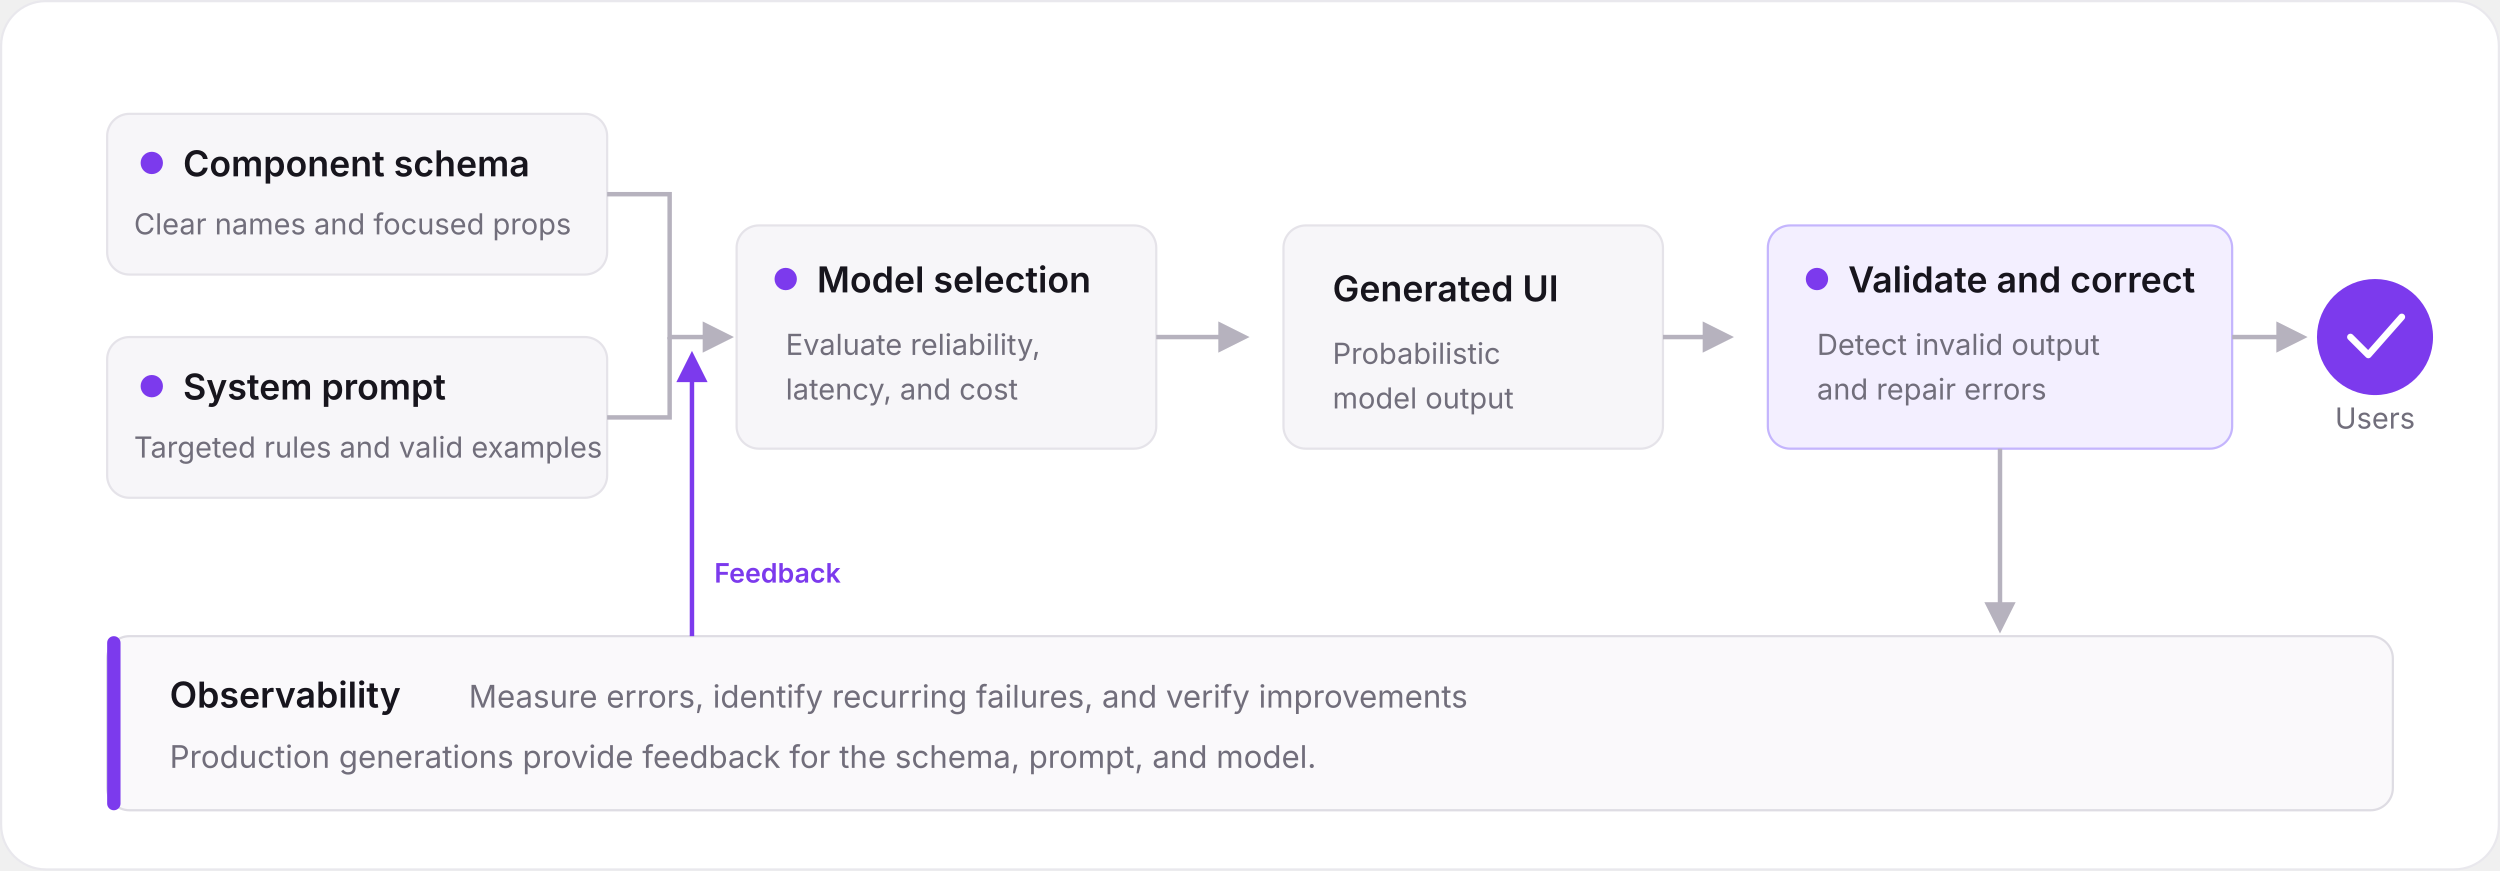
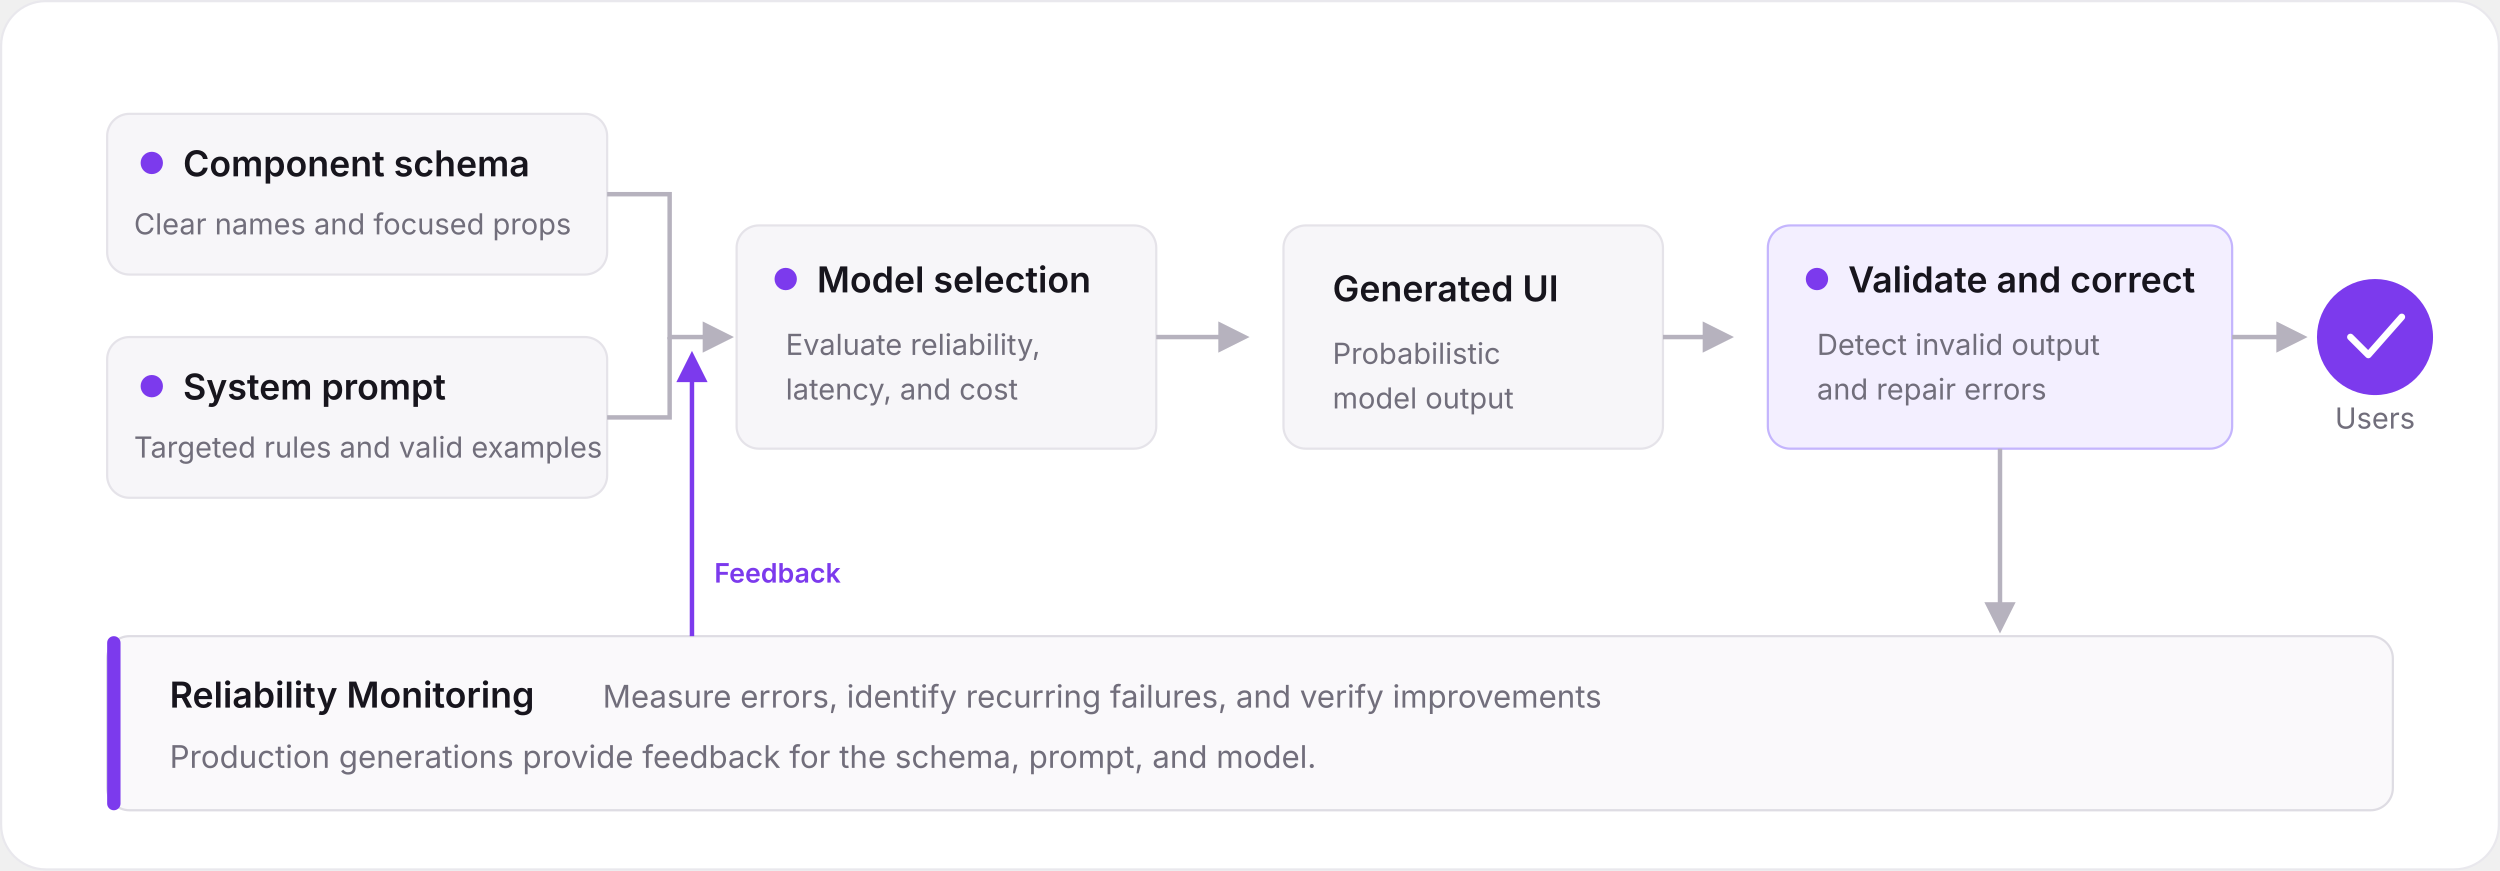
<svg xmlns="http://www.w3.org/2000/svg" width="1120" height="390" viewBox="0 0 1120 390" role="img" aria-labelledby="title description">
  <style>
    .surface { fill: #ffffff; }
    .frame { fill: none; stroke: #e9e8ed; }
    .card { fill: #f7f6f9; stroke: #e5e3e9; }
    .card-accent { fill: #f3efff; stroke: #c4b5fd; }
    .observe { fill: #faf9fb; stroke: #dedce3; }
    .ink { fill: #17151d; }
    .muted { fill: #716e7b; }
    .faint { fill: #9895a1; }
    .accent-fill { fill: #7c3aed; }
    .accent-stroke { stroke: #7c3aed; }
    .arrow-neutral { fill: #b6b2be; }
    .arrow-accent { fill: #7c3aed; }
    .connector { fill: none; stroke: #b6b2be; stroke-width: 2; }
    .feedback { fill: none; stroke: #7c3aed; stroke-width: 2; }
    text {
      font-family: Inter, ui-sans-serif, -apple-system, BlinkMacSystemFont, "Segoe UI", sans-serif;
    }
    .node-title { font-size: 16px; font-weight: 600; }
    .node-copy { font-size: 13px; font-weight: 400; }
    .observe-title { font-size: 16px; font-weight: 600; }
    .observe-copy { font-size: 14px; font-weight: 400; }
    .feedback-label { font-size: 12px; font-weight: 600; }

    @media (prefers-color-scheme: dark) {
      .surface { fill: #17161a; }
      .frame { stroke: #323036; }
      .card { fill: #242228; stroke: #39363e; }
      .card-accent { fill: #292239; stroke: #7256b5; }
      .observe { fill: #201e23; stroke: #39363e; }
      .ink { fill: #f4f2f7; }
      .muted { fill: #b4b0bc; }
      .faint { fill: #8e8996; }
      .accent-fill { fill: #a78bfa; }
      .accent-stroke { stroke: #a78bfa; }
      .arrow-neutral { fill: #b4b0bc; }
      .arrow-accent { fill: #a78bfa; }
      .connector { stroke: #5c5863; }
      .feedback { stroke: #a78bfa; }
    }
  </style>
  <defs>
    <marker id="arrow-neutral" viewBox="0 0 10 10" refX="8" refY="5" markerWidth="7" markerHeight="7" orient="auto-start-reverse">
      <path class="arrow-neutral" d="M 0 0 L 10 5 L 0 10 z" />
    </marker>
    <marker id="arrow-accent" viewBox="0 0 10 10" refX="8" refY="5" markerWidth="7" markerHeight="7" orient="auto-start-reverse">
      <path class="arrow-accent" d="M 0 0 L 10 5 L 0 10 z" />
    </marker>
  </defs>
  <rect class="surface" x="0.5" y="0.5" width="1119" height="389" rx="20" />
  <rect class="frame" x="0.5" y="0.5" width="1119" height="389" rx="20" />
  <rect class="card" x="48" y="51" width="224" height="72" rx="10" />
  <circle class="accent-fill" cx="68" cy="73" r="5" />
  <text class="node-title ink" x="82" y="79">Component schema</text>
  <text class="node-copy muted" x="60" y="105">Clear names and focused props</text>
  <rect class="card" x="48" y="151" width="224" height="72" rx="10" />
  <circle class="accent-fill" cx="68" cy="173" r="5" />
  <text class="node-title ink" x="82" y="179">System prompt</text>
  <text class="node-copy muted" x="60" y="205">Targeted rules and valid examples</text>
  <path class="connector" d="M272 87 H300 V151 H326" marker-end="url(#arrow-neutral)" />
  <path class="connector" d="M272 187 H300 V151" />
  <rect class="card" x="330" y="101" width="188" height="100" rx="10" />
  <circle class="accent-fill" cx="352" cy="125" r="5" />
  <text class="node-title ink" x="366" y="131">Model selection</text>
  <text class="node-copy muted" x="352" y="159">Evaluate reliability,</text>
  <text class="node-copy muted" x="352" y="179">latency, and cost</text>
  <path class="connector" d="M518 151 H557" marker-end="url(#arrow-neutral)" />
  <rect class="card" x="575" y="101" width="170" height="100" rx="10" />
  <text class="node-title ink" x="597" y="135">Generated UI</text>
  <text class="node-copy muted" x="597" y="163">Probabilistic</text>
  <text class="node-copy muted" x="597" y="183">model output</text>
  <path class="connector" d="M745 151 H774" marker-end="url(#arrow-neutral)" />
  <rect class="card-accent" x="792" y="101" width="208" height="100" rx="10" />
  <circle class="accent-fill" cx="814" cy="125" r="5" />
  <text class="node-title ink" x="828" y="131">Validate and correct</text>
  <text class="node-copy muted" x="814" y="159">Detect invalid output</text>
  <text class="node-copy muted" x="814" y="179">and repair errors</text>
  <path class="connector" d="M1000 151 H1031" marker-end="url(#arrow-neutral)" />
  <circle class="accent-fill" cx="1064" cy="151" r="26" />
  <path d="M1053 151 L1061 159 L1076 142" fill="none" stroke="#ffffff" stroke-width="3" stroke-linecap="round" stroke-linejoin="round" />
  <text class="node-copy muted" x="1064" y="192" text-anchor="middle">Users</text>
  <path class="connector" d="M896 201 V281" marker-end="url(#arrow-neutral)" />
  <rect class="observe" x="48" y="285" width="1024" height="78" rx="10" />
  <rect class="accent-fill" x="48" y="285" width="6" height="78" rx="3" />
-   <text class="observe-title ink" x="76" y="317">Observability</text>
-   <text class="observe-copy muted" x="210" y="317">
+   <text class="observe-title ink" x="76" y="317">Reliability Monitoring</text>
+   <text class="observe-copy muted" x="270" y="317">
    Measure errors, identify recurring failures, and verify improvements
  </text>
  <text class="observe-copy muted" x="76" y="344">
    Production generations provide feedback for the schema, prompt, and model.
  </text>
  <path class="feedback" d="M310 285 V160" marker-end="url(#arrow-accent)" />
  <text class="feedback-label accent-fill" x="320" y="261">Feedback</text>
</svg>
